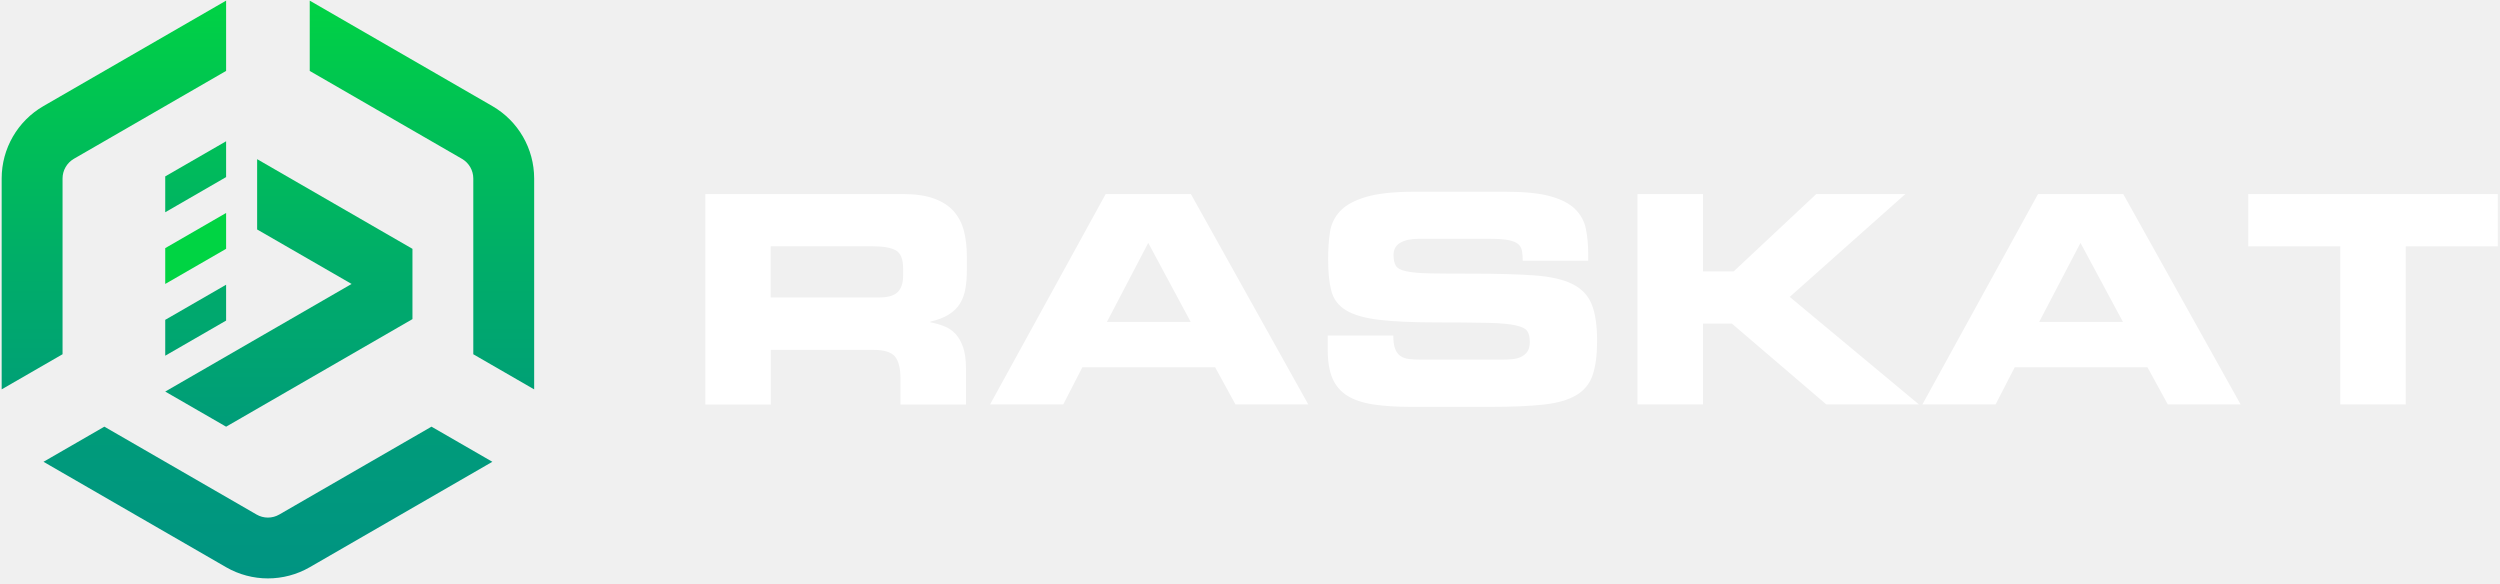
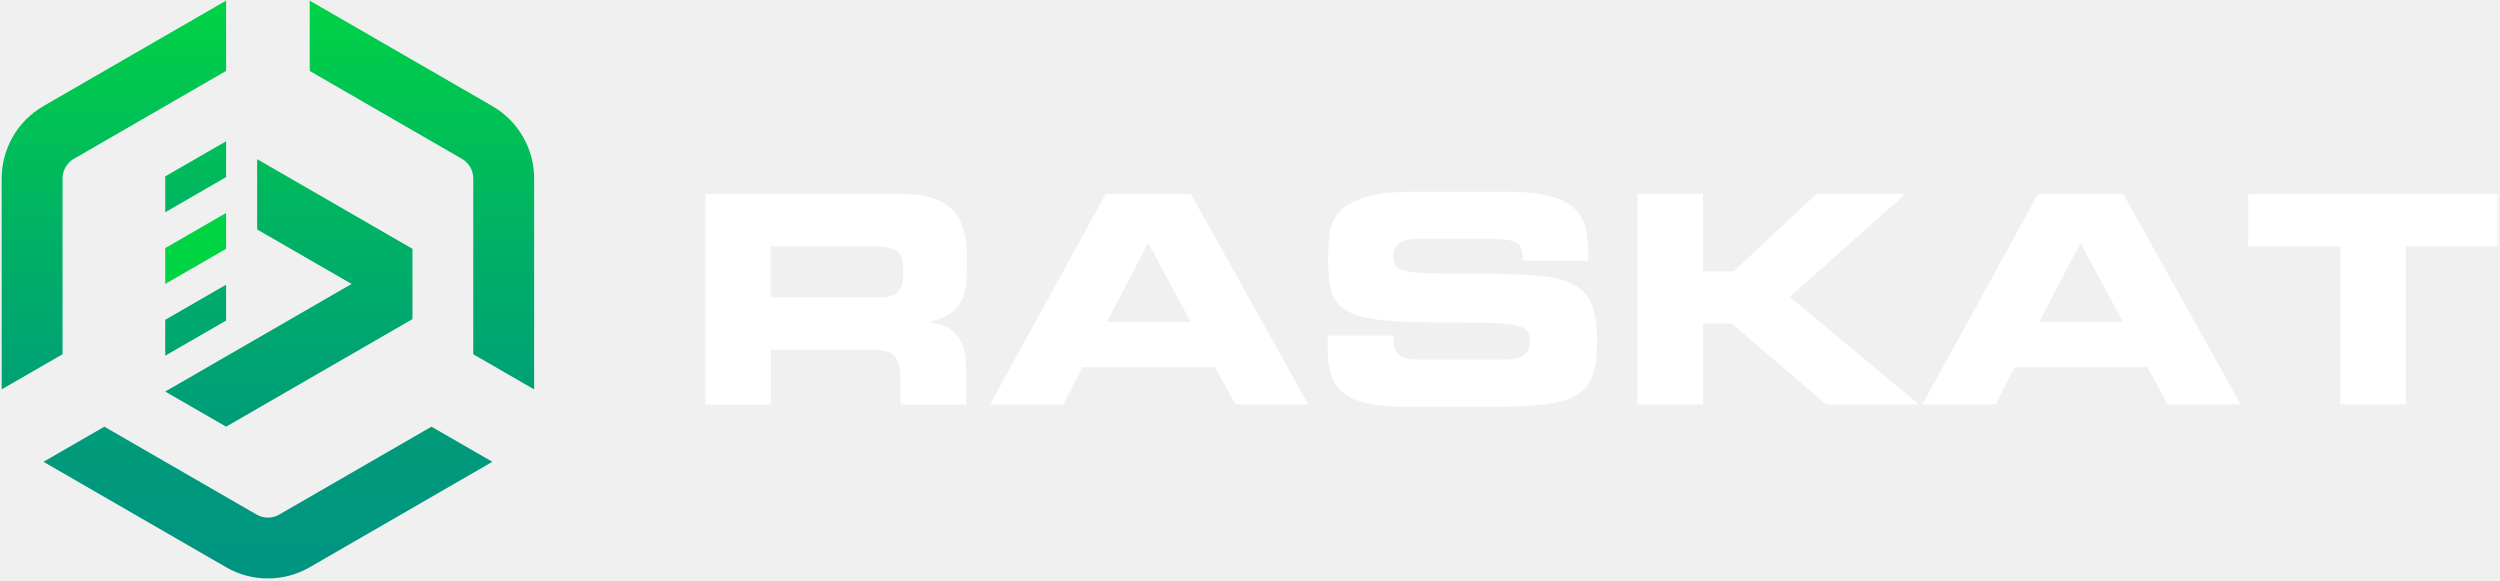
- <svg xmlns="http://www.w3.org/2000/svg" width="300" height="70" fill="none" viewBox="0 0 300 70">
-   <g clip-path="url(#bqclip0_718_19960)">
-     <path d="M84.629 23.285h23.709c1.506 0 2.763.18 3.756.544.987.364 1.774.866 2.35 1.521.576.655.982 1.431 1.225 2.35.233.914.354 1.95.354 3.09v1.606c0 .84-.057 1.595-.179 2.266a5.025 5.025 0 01-.655 1.78c-.317.507-.766.95-1.342 1.304-.575.364-1.315.645-2.213.856v.068c.597.117 1.146.27 1.664.476.518.195.972.507 1.363.924.386.417.697.961.919 1.621.222.66.338 1.516.338 2.562v4.294h-7.859V45.51c0-1.325-.233-2.24-.687-2.757-.454-.507-1.299-.766-2.53-.766H92.499v6.56h-7.86V23.29h.012l-.022-.005zm7.854 12.412h12.993c1.057 0 1.807-.212 2.245-.645.438-.433.654-1.093.654-2.001v-.84c0-1.12-.29-1.833-.871-2.166-.576-.322-1.489-.49-2.746-.49H92.483v6.142zM132.682 23.285h10.225l14.086 25.246h-8.736l-2.445-4.463h-15.924l-2.298 4.463h-8.783l13.875-25.246zm.148 15.348h10.056l-5.097-9.486-4.959 9.486zM159.339 40.264h7.859c0 .681.069 1.204.216 1.584.138.38.354.676.639.872.286.195.64.322 1.057.364.422.053.924.069 1.489.069h9.623c.423 0 .835-.016 1.242-.053a2.971 2.971 0 001.072-.28c.317-.153.57-.364.76-.644.191-.28.28-.66.28-1.152 0-.56-.1-.982-.301-1.288-.2-.307-.67-.534-1.415-.698-.74-.163-1.849-.264-3.322-.295a288.107 288.107 0 00-6-.053c-2.953 0-5.298-.1-7.041-.312-1.748-.211-3.074-.592-3.988-1.151-.913-.56-1.489-1.331-1.748-2.314-.259-.982-.385-2.255-.385-3.818 0-1.136.068-2.208.211-3.19a4.616 4.616 0 011.22-2.562c.671-.724 1.706-1.289 3.1-1.706 1.395-.417 3.323-.629 5.805-.629h10.97c2.261 0 4.051.18 5.361.544 1.31.365 2.297.872 2.968 1.537a4.534 4.534 0 011.289 2.35c.19.91.285 1.918.285 3.038v.808h-7.859a6.39 6.39 0 00-.09-1.189 1.384 1.384 0 00-.454-.808c-.248-.211-.629-.364-1.151-.475-.518-.1-1.231-.153-2.124-.153h-8.704c-.892 0-1.616.153-2.16.465-.544.311-.819.808-.819 1.484 0 .56.095.982.285 1.288.191.307.613.529 1.258.66.649.138 1.595.222 2.83.249 1.242.026 2.911.032 5.013.032 3.047 0 5.546.068 7.505.21 1.954.138 3.497.492 4.595 1.047 1.115.56 1.875 1.373 2.303 2.445.423 1.067.639 2.52.639 4.363 0 1.695-.18 3.063-.533 4.098a4.358 4.358 0 01-1.949 2.409c-.946.57-2.234.95-3.888 1.135-1.653.185-3.787.28-6.406.28h-9.523c-1.791 0-3.322-.1-4.579-.296-1.268-.195-2.298-.544-3.101-1.045a4.485 4.485 0 01-1.774-2.076c-.381-.882-.571-2.012-.571-3.386v-1.758h.011zM196.5 23.285h7.859v9.28h3.687l9.908-9.28h10.69l-13.875 12.343 15.502 12.903h-11.113l-11.329-9.697h-3.47v9.697H196.5V23.285zM244.563 23.285h10.225l14.086 25.246h-8.736l-2.445-4.463h-15.925l-2.297 4.463h-8.783l13.875-25.246zm.137 15.348h10.056l-5.097-9.486-4.959 9.486zM269.8 23.285h29.936v6.274h-11.044v18.972h-7.859V29.56h-11.044v-6.275h.011z" fill="#fff" />
-     <path d="M37.168 8.513l18.27 10.548a2.728 2.728 0 011.357 2.355v21.095l7.304 4.215v-25.31a10.03 10.03 0 00-5.012-8.683L37.168.078v8.435z" fill="url(#bqpaint0_linear_718_19960)" />
-     <path d="M51.777 51.2l-18.27 10.547a2.724 2.724 0 01-1.357.364c-.475 0-.945-.127-1.357-.364l-18.27-10.548-7.304 4.215 21.919 12.655a10.045 10.045 0 0010.025 0l21.919-12.655-7.305-4.215z" fill="url(#bqpaint1_linear_718_19960)" />
-     <path d="M7.506 42.507V21.412c0-.966.523-1.87 1.357-2.355l18.27-10.548V.074L5.212 12.73a10.03 10.03 0 00-5.012 8.683v25.31l7.305-4.215z" fill="url(#bqpaint2_linear_718_19960)" />
-     <path d="M27.133 16.951l-7.305 4.215v4.304l7.305-4.22v-4.299z" fill="url(#bqpaint3_linear_718_19960)" />
-     <path d="M27.133 25.554l-7.305 4.22v4.3l7.305-4.215v-4.305z" fill="url(#bqpaint4_linear_718_19960)" />
-     <path d="M27.133 34.166l-7.305 4.215v4.304l7.305-4.215v-4.304z" fill="url(#bqpaint5_linear_718_19960)" />
-     <path d="M30.856 19.1v8.436l11.335 6.538-22.363 12.914 7.305 4.215 22.362-12.909V29.86L30.856 19.1z" fill="url(#bqpaint6_linear_718_19960)" />
-   </g>
+ <svg xmlns="http://www.w3.org/2000/svg" width="568" height="132" fill="none" viewBox="0 0 568 132">
+   <path d="M160.23 44.08h44.89c2.85 0 5.23.34 7.11 1.03 1.87.69 3.36 1.64 4.45 2.88 1.09 1.24 1.86 2.71 2.32 4.45.44 1.73.67 3.69.67 5.85v3.04c0 1.59-.109 3.02-.339 4.29-.23 1.29-.64 2.39-1.24 3.37-.6.96-1.451 1.8-2.541 2.47-1.09.69-2.49 1.22-4.19 1.62v.13c1.13.22 2.17.51 3.15.9.98.37 1.841.96 2.581 1.75.73.79 1.32 1.82 1.74 3.07.42 1.25.639 2.87.639 4.85v8.13h-14.879v-5.75c0-2.51-.441-4.24-1.301-5.22-.86-.96-2.46-1.45-4.79-1.45h-23.37v12.42h-14.88V44.09h.021l-.041-.01zm14.87 23.5h24.601c2 0 3.42-.4 4.25-1.22.83-.82 1.239-2.07 1.239-3.79v-1.59c0-2.12-.55-3.47-1.65-4.1-1.09-.61-2.819-.93-5.199-.93H175.1v11.63zM251.211 44.08h19.36l26.67 47.8h-16.54l-4.63-8.45h-30.15l-4.35 8.45h-16.63l26.27-47.8zm.28 29.06h19.04l-9.65-17.96-9.39 17.96zM301.68 76.23h14.88c0 1.29.13 2.28.41 3 .26.72.67 1.28 1.21 1.65.54.37 1.21.61 2 .69.8.1 1.75.13 2.82.13h18.22c.8 0 1.58-.03 2.35-.1.76-.06 1.43-.24 2.03-.53.6-.29 1.08-.69 1.44-1.22.36-.53.53-1.25.53-2.18 0-1.06-.19-1.86-.57-2.44-.38-.58-1.27-1.01-2.68-1.32-1.4-.31-3.5-.5-6.29-.56-2.79-.06-6.58-.1-11.36-.1-5.59 0-10.03-.19-13.33-.59-3.31-.4-5.82-1.12-7.55-2.18-1.73-1.06-2.82-2.52-3.31-4.38-.49-1.86-.73-4.27-.73-7.23 0-2.15.13-4.18.4-6.04a8.748 8.748 0 012.31-4.85c1.27-1.37 3.23-2.44 5.87-3.23s6.29-1.19 10.99-1.19h20.77c4.28 0 7.67.34 10.15 1.03 2.48.69 4.35 1.65 5.62 2.91 1.27 1.25 2.09 2.75 2.44 4.45.36 1.72.54 3.63.54 5.75v1.53h-14.88c0-.88-.05-1.62-.17-2.25-.11-.61-.4-1.12-.86-1.53-.47-.4-1.19-.69-2.18-.9-.98-.19-2.33-.29-4.02-.29h-16.48c-1.69 0-3.06.29-4.09.88-1.03.59-1.55 1.53-1.55 2.81 0 1.06.18 1.86.54 2.44.36.58 1.16 1 2.38 1.25 1.23.26 3.02.42 5.36.47 2.35.05 5.51.06 9.49.06 5.77 0 10.5.13 14.21.4 3.7.26 6.62.93 8.7 1.98 2.11 1.06 3.55 2.6 4.36 4.63.8 2.02 1.21 4.77 1.21 8.26 0 3.21-.34 5.8-1.01 7.76-.67 1.96-1.89 3.49-3.69 4.56-1.79 1.08-4.23 1.8-7.36 2.15-3.13.35-7.17.53-12.13.53h-18.03c-3.39 0-6.29-.19-8.67-.56-2.4-.37-4.35-1.03-5.87-1.98a8.493 8.493 0 01-3.36-3.93c-.72-1.67-1.08-3.81-1.08-6.41v-3.33h.02zM372.039 44.08h14.88v17.57h6.98l18.76-17.57h20.24l-26.27 23.37 29.35 24.43h-21.04l-21.45-18.36h-6.57v18.36h-14.88v-47.8zM463.04 44.08h19.36l26.669 47.8H492.53l-4.63-8.45h-30.15l-4.35 8.45h-16.63l26.27-47.8zm.26 29.06h19.039l-9.65-17.96-9.389 17.96zM510.821 44.08h56.68v11.88h-20.91v35.92h-14.88V55.96h-20.91V44.08h.02z" fill="#fff" />
+   <path d="M70.367 16.12l34.59 19.97c1.59.92 2.57 2.63 2.57 4.46v39.94l13.83 7.98V40.55c0-6.78-3.62-13.05-9.49-16.44L70.367.15v15.97z" fill="url(#bqpaint0_linear_413_21746)" />
+   <path d="M98.029 96.941l-34.59 19.97c-.78.45-1.67.69-2.57.69-.9 0-1.79-.24-2.57-.69l-34.59-19.97-13.83 7.98 41.5 23.96c2.94 1.7 6.21 2.54 9.49 2.54 3.28 0 6.55-.85 9.49-2.54l41.5-23.96-13.83-7.98z" fill="url(#bqpaint1_linear_413_21746)" />
+   <path d="M14.209 80.48V40.54c0-1.83.99-3.54 2.57-4.46l34.59-19.97V.14L9.869 24.1a18.99 18.99 0 00-9.49 16.44v47.92l13.83-7.98z" fill="url(#bqpaint2_linear_413_21746)" />
+   <path d="M51.37 32.09l-13.83 7.98v8.15l13.83-7.99v-8.14z" fill="url(#bqpaint3_linear_413_21746)" />
+   <path d="M51.37 48.379l-13.83 7.99v8.14l13.83-7.98v-8.15z" fill="url(#bqpaint4_linear_413_21746)" />
+   <path d="M51.37 64.68l-13.83 7.98v8.15l13.83-7.98v-8.15z" fill="url(#bqpaint5_linear_413_21746)" />
+   <path d="M58.42 36.16v15.97l21.46 12.38-42.34 24.45 13.83 7.98L93.71 72.5V56.53L58.42 36.16z" fill="url(#bqpaint6_linear_413_21746)" />
  <defs>
-     <linearGradient id="bqpaint0_linear_718_19960" x1="50.636" y1="69.3" x2="50.636" y2="-.598" gradientUnits="userSpaceOnUse">
+     <linearGradient id="bqpaint0_linear_413_21746" x1="95.867" y1="131.21" x2="95.867" y2="-1.13" gradientUnits="userSpaceOnUse">
      <stop stop-color="#009482" />
      <stop offset=".22" stop-color="#009A7B" />
      <stop offset=".55" stop-color="#00AE68" />
      <stop offset=".93" stop-color="#00CD49" />
      <stop offset="1" stop-color="#00D443" />
    </linearGradient>
-     <linearGradient id="bqpaint1_linear_718_19960" x1="32.15" y1="69.299" x2="32.15" y2="-.598" gradientUnits="userSpaceOnUse">
+     <linearGradient id="bqpaint1_linear_413_21746" x1="60.869" y1="131.211" x2="60.869" y2="-1.129" gradientUnits="userSpaceOnUse">
      <stop stop-color="#009482" />
      <stop offset=".22" stop-color="#009A7B" />
      <stop offset=".55" stop-color="#00AE68" />
      <stop offset=".93" stop-color="#00CD49" />
      <stop offset="1" stop-color="#00D443" />
    </linearGradient>
-     <linearGradient id="bqpaint2_linear_718_19960" x1="13.664" y1="69.302" x2="13.664" y2="-.596" gradientUnits="userSpaceOnUse">
+     <linearGradient id="bqpaint2_linear_413_21746" x1="25.869" y1="131.211" x2="25.869" y2="-1.129" gradientUnits="userSpaceOnUse">
      <stop stop-color="#009482" />
      <stop offset=".22" stop-color="#009A7B" />
      <stop offset=".55" stop-color="#00AE68" />
      <stop offset=".93" stop-color="#00CD49" />
      <stop offset="1" stop-color="#00D443" />
    </linearGradient>
-     <linearGradient id="bqpaint3_linear_718_19960" x1="23.478" y1="69.303" x2="23.478" y2="-.595" gradientUnits="userSpaceOnUse">
+     <linearGradient id="bqpaint3_linear_413_21746" x1="44.449" y1="131.21" x2="44.449" y2="-1.13" gradientUnits="userSpaceOnUse">
      <stop stop-color="#009482" />
      <stop offset=".22" stop-color="#009A7B" />
      <stop offset=".55" stop-color="#00AE68" />
      <stop offset=".93" stop-color="#00CD49" />
      <stop offset="1" stop-color="#00D443" />
    </linearGradient>
-     <linearGradient id="bqpaint4_linear_718_19960" x1="23.478" y1="-249.294" x2="23.478" y2="-.595" gradientUnits="userSpaceOnUse">
+     <linearGradient id="bqpaint4_linear_413_21746" x1="44.449" y1="-472.001" x2="44.449" y2="-1.131" gradientUnits="userSpaceOnUse">
      <stop stop-color="#009482" />
      <stop offset=".22" stop-color="#009A7B" />
      <stop offset=".55" stop-color="#00AE68" />
      <stop offset=".93" stop-color="#00CD49" />
      <stop offset="1" stop-color="#00D443" />
    </linearGradient>
-     <linearGradient id="bqpaint5_linear_718_19960" x1="23.478" y1="69.305" x2="23.478" y2="-.593" gradientUnits="userSpaceOnUse">
+     <linearGradient id="bqpaint5_linear_413_21746" x1="44.449" y1="131.21" x2="44.449" y2="-1.13" gradientUnits="userSpaceOnUse">
      <stop stop-color="#009482" />
      <stop offset=".22" stop-color="#009A7B" />
      <stop offset=".55" stop-color="#00AE68" />
      <stop offset=".93" stop-color="#00CD49" />
      <stop offset="1" stop-color="#00D443" />
    </linearGradient>
-     <linearGradient id="bqpaint6_linear_718_19960" x1="34.659" y1="69.303" x2="34.659" y2="-.595" gradientUnits="userSpaceOnUse">
+     <linearGradient id="bqpaint6_linear_413_21746" x1="65.619" y1="131.21" x2="65.619" y2="-1.13" gradientUnits="userSpaceOnUse">
      <stop stop-color="#009482" />
      <stop offset=".22" stop-color="#009A7B" />
      <stop offset=".55" stop-color="#00AE68" />
      <stop offset=".93" stop-color="#00CD49" />
      <stop offset="1" stop-color="#00D443" />
    </linearGradient>
-     <clipPath id="bqclip0_718_19960">
-       <path fill="#fff" d="M0 0h300v69.718H0z" />
-     </clipPath>
  </defs>
</svg>
